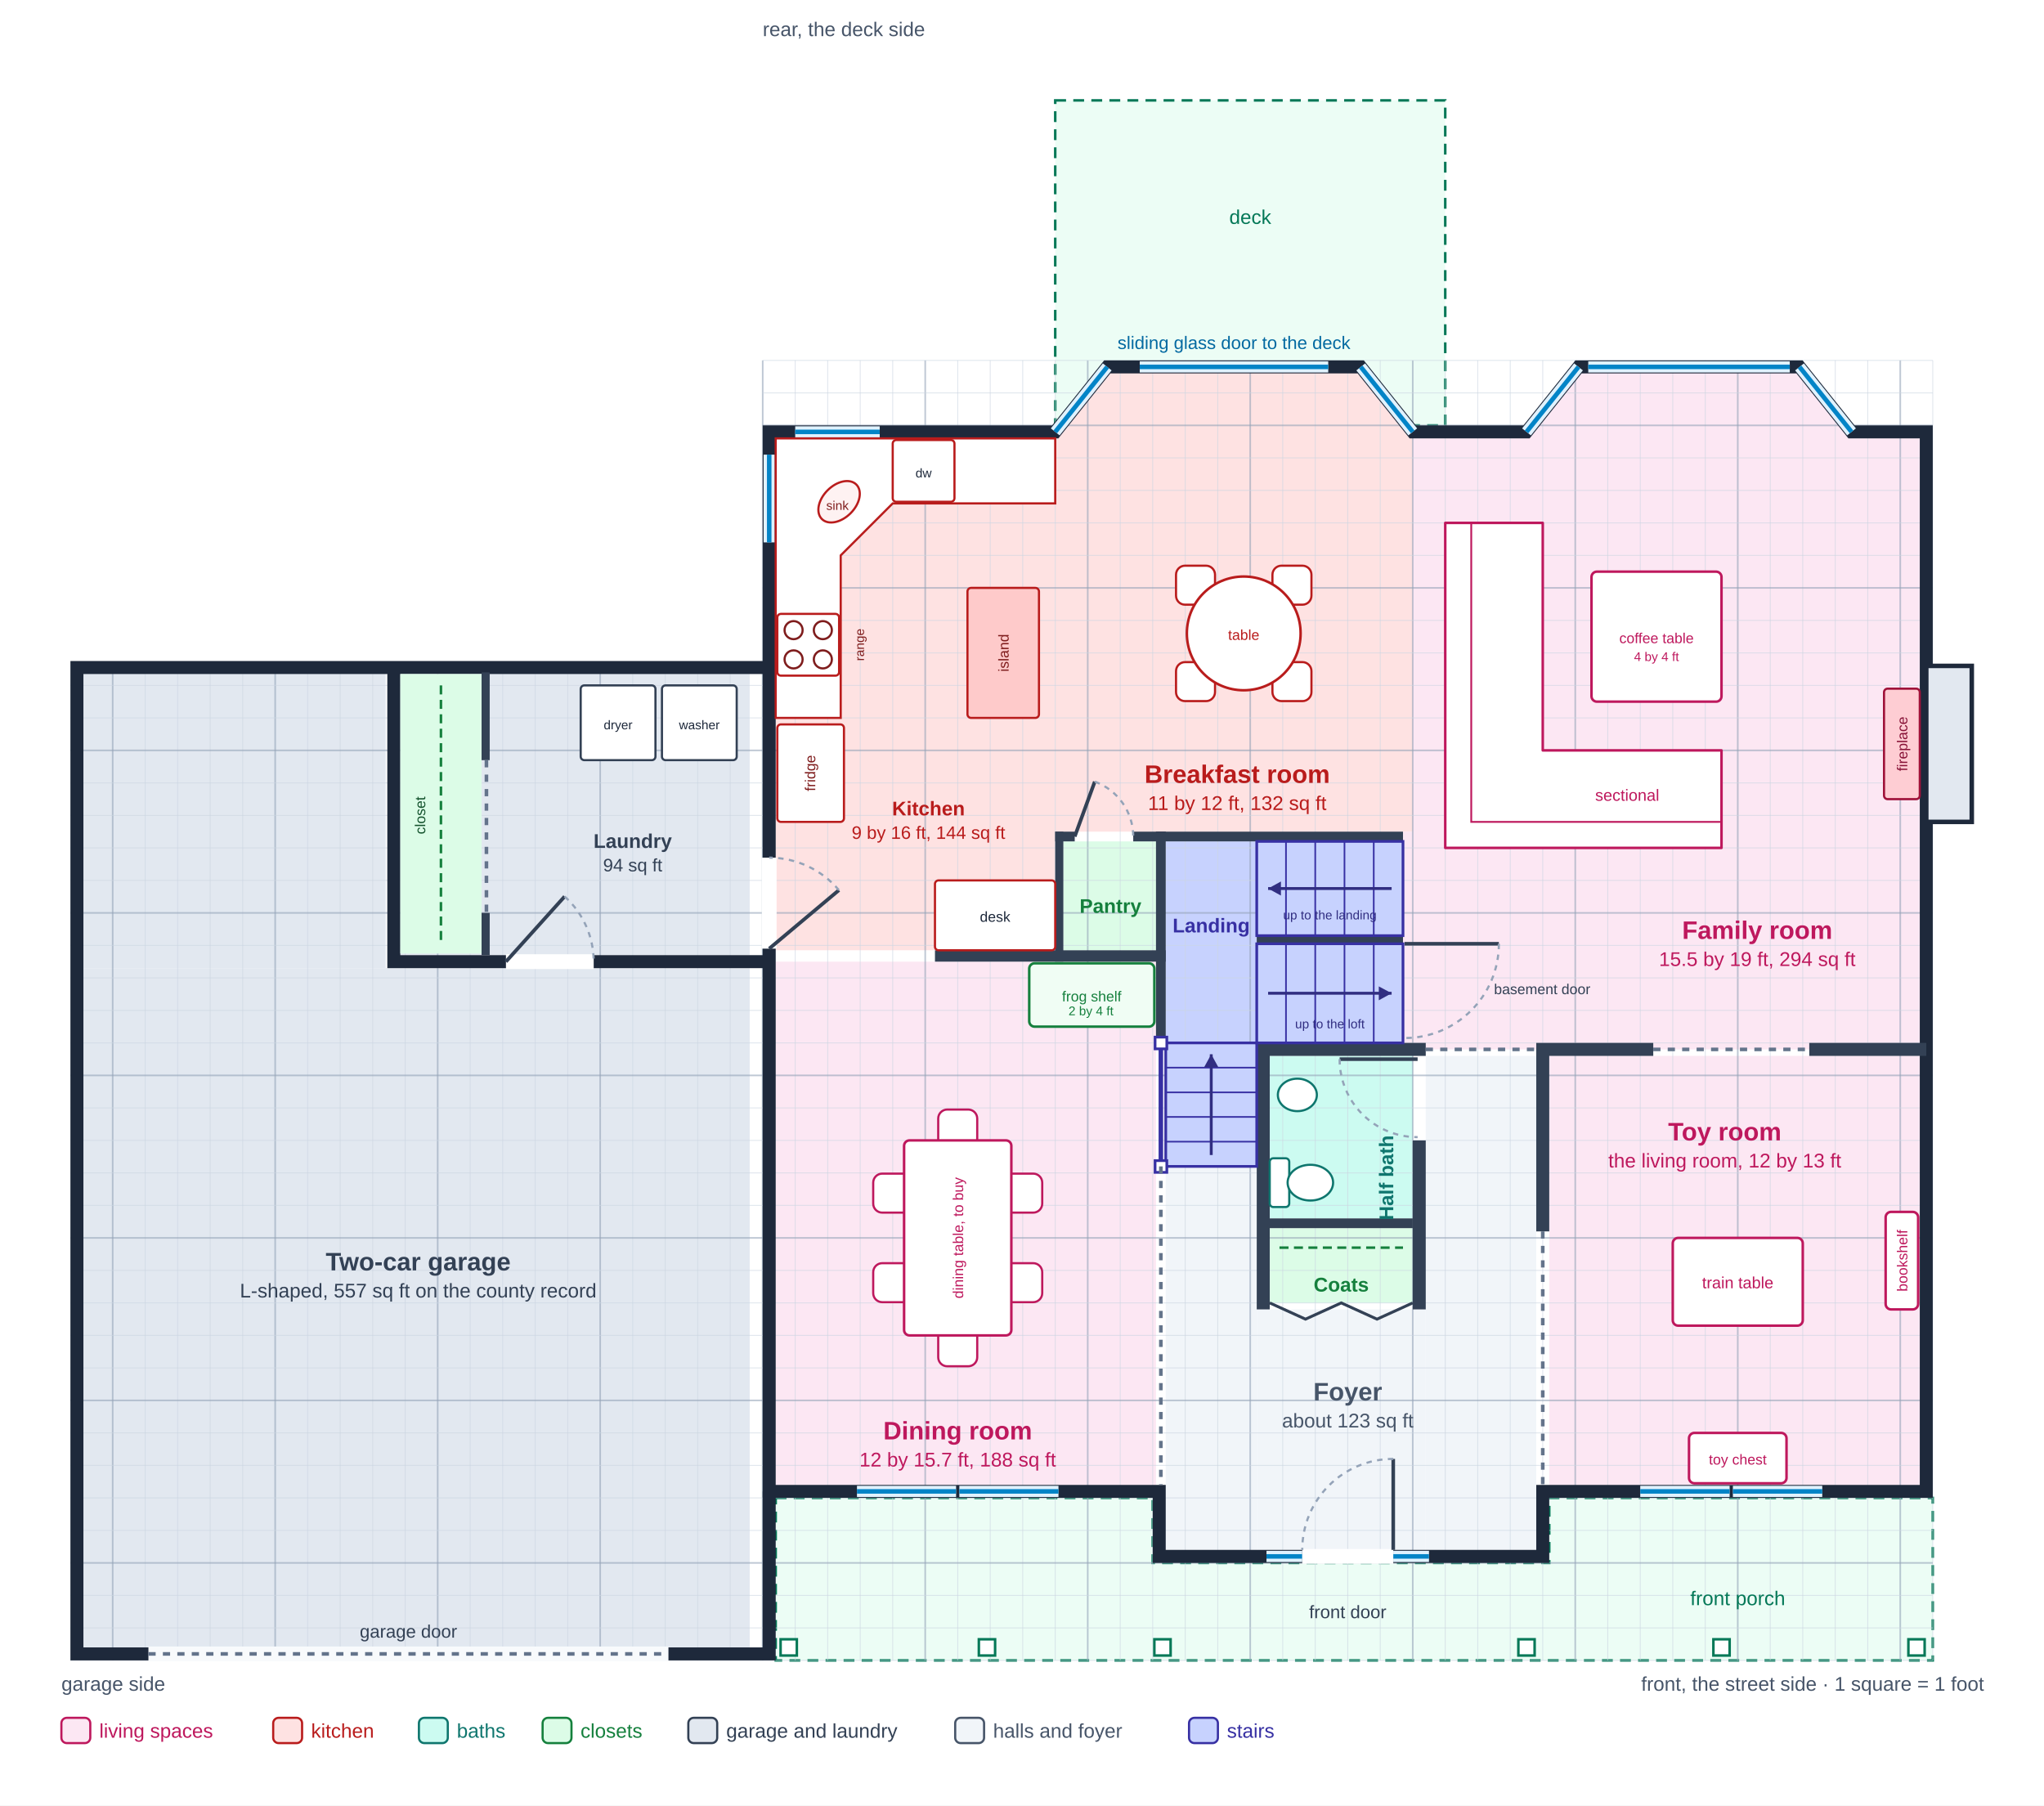
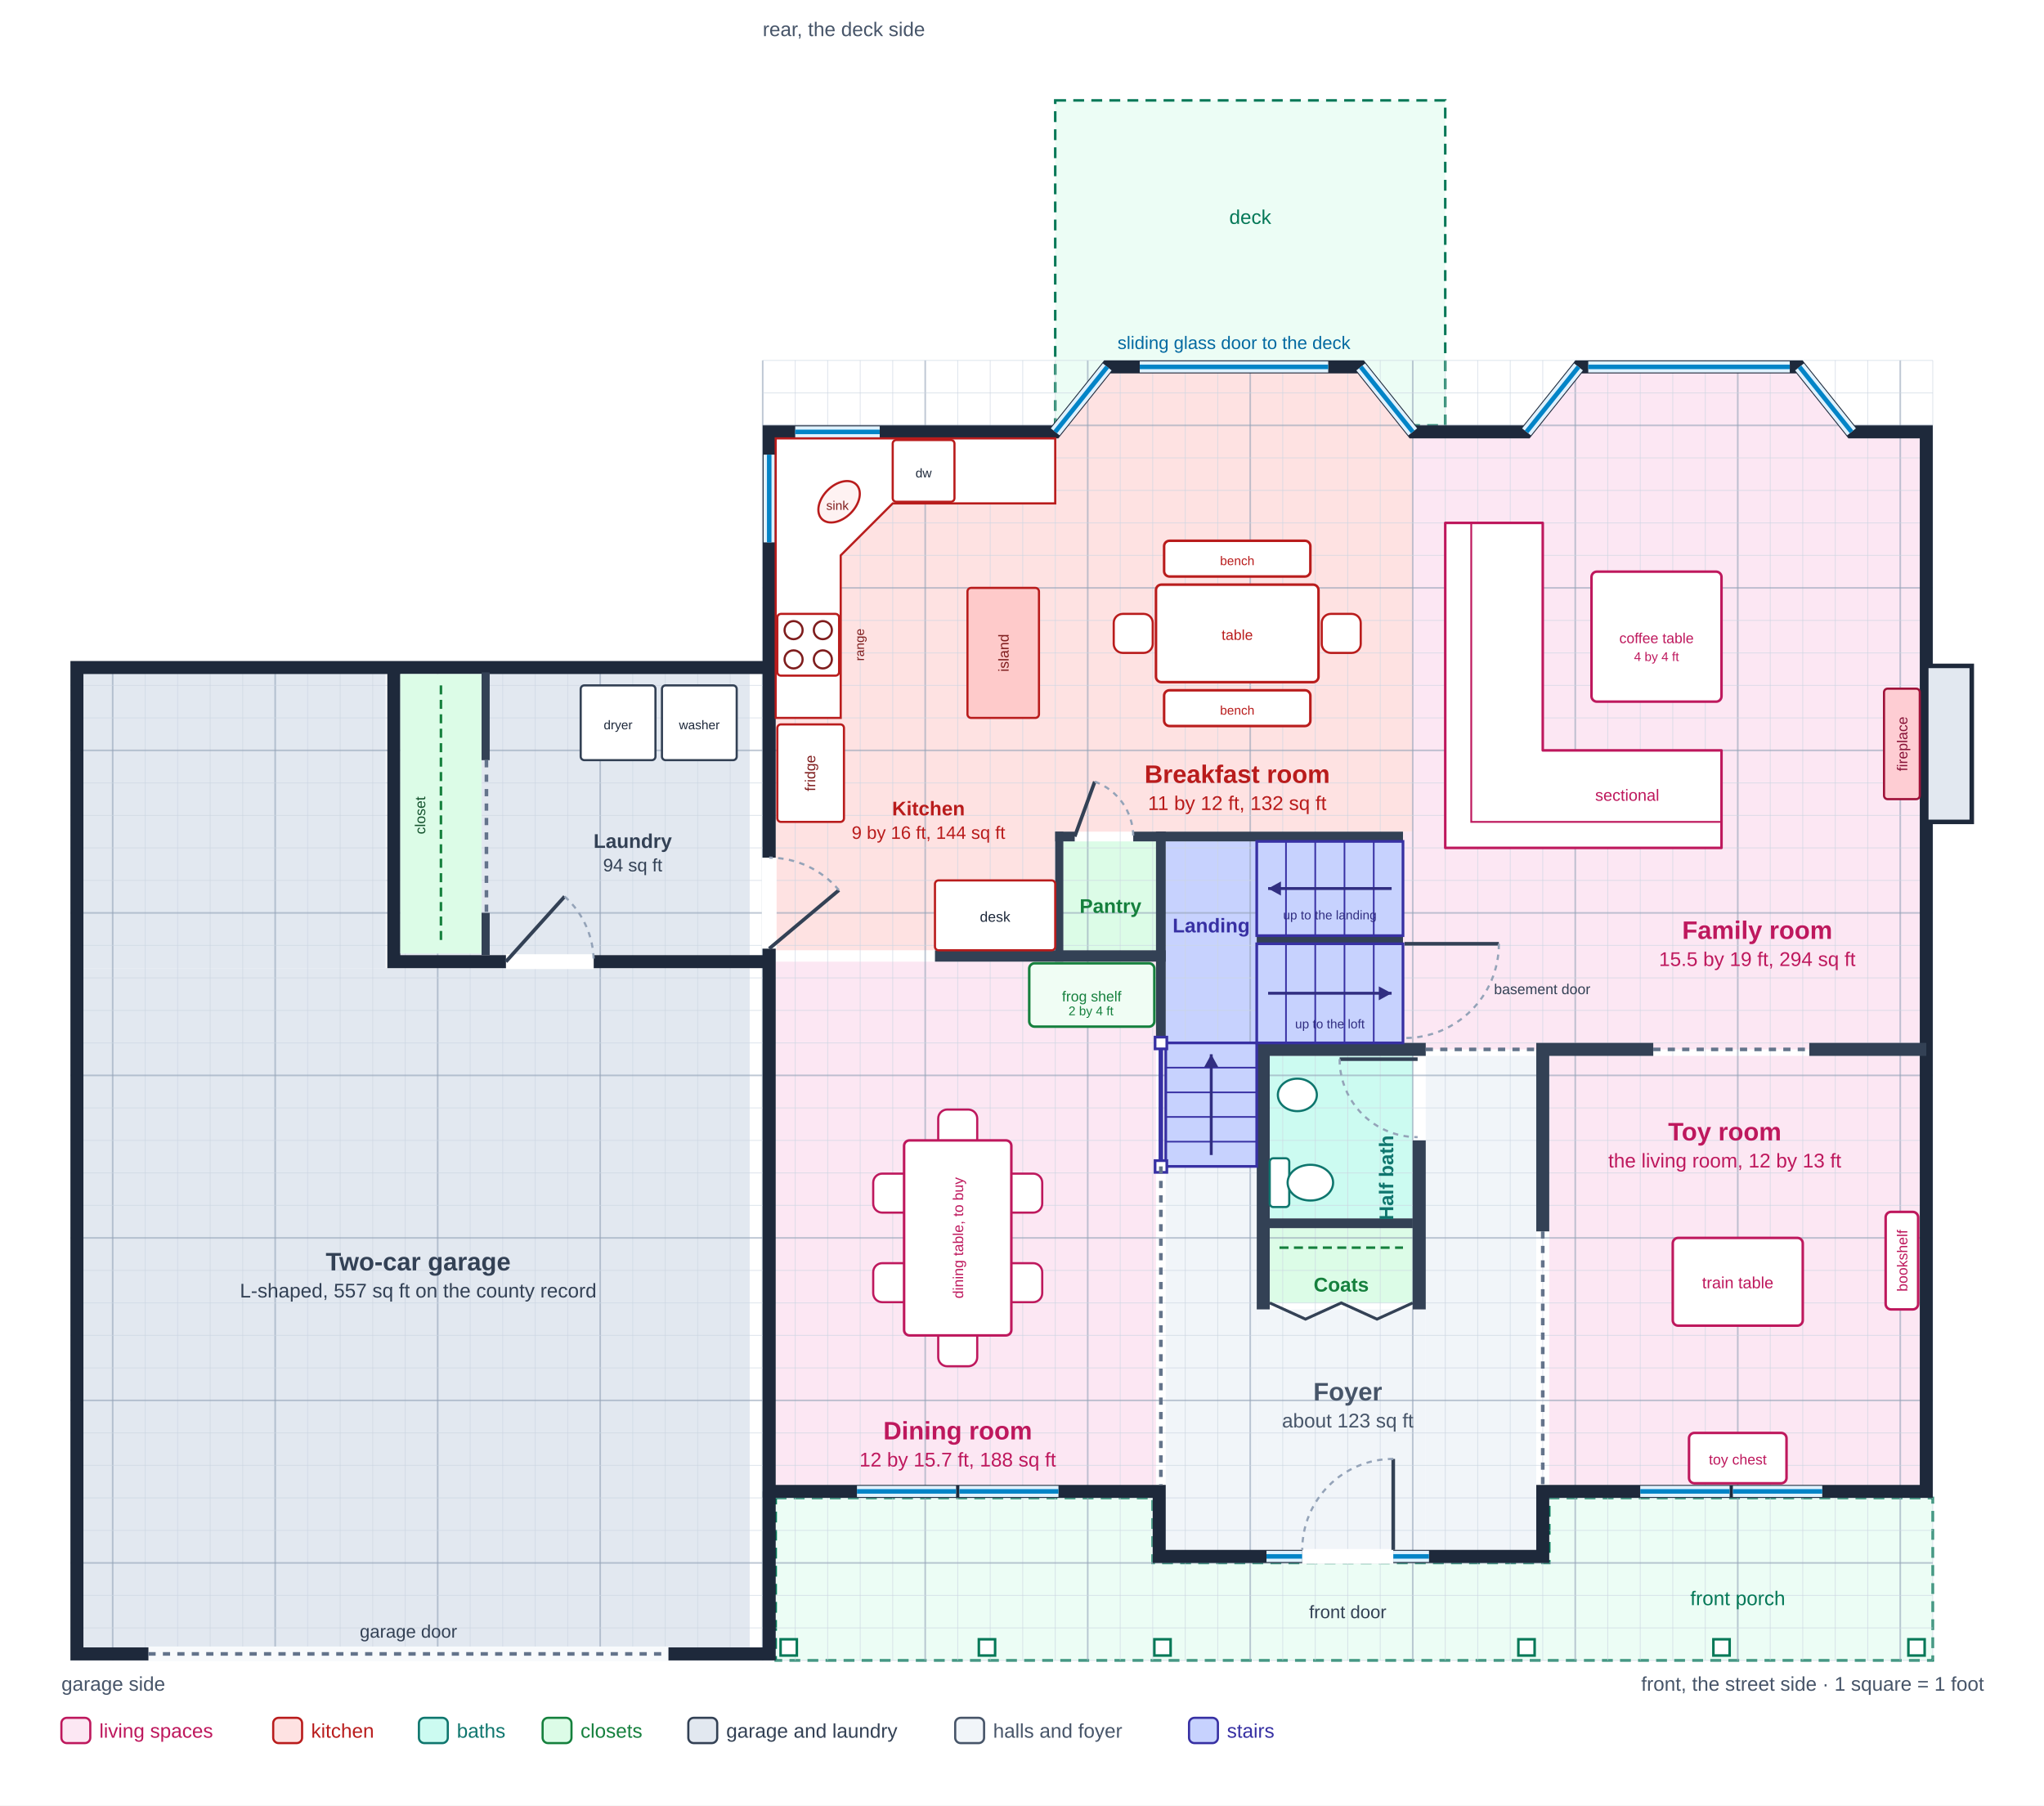
<svg xmlns="http://www.w3.org/2000/svg" viewBox="0 0 1132 1000" width="1132" height="1000" font-family="Segoe UI, Arial, sans-serif" role="img" aria-label="The main floor of 45 Autumn Crest Ct">
  <rect width="1132" height="1000" fill="#ffffff" />
  <polygon points="584.4,55.6 800.4,55.6 800.4,235.6 584.4,235.6" fill="#ecfdf5" stroke="#047857" stroke-width="1.4" stroke-dasharray="6,4" />
  <polygon points="429.6,829.6 638.4,829.6 638.4,865.6 858.0,865.6 858.0,829.6 1070.4,829.6 1070.4,919.6 429.6,919.6" fill="#ecfdf5" stroke="#047857" stroke-width="1.4" stroke-dasharray="6,4" />
  <rect x="429.6" y="242.8" width="154.8" height="283.5" rx="0" fill="#fee2e2" stroke="none" stroke-width="1.2" />
  <rect x="584.4" y="242.8" width="198.0" height="217.8" rx="0" fill="#fee2e2" stroke="none" stroke-width="1.2" />
  <polygon points="584.4,243.7 584.4,239.2 613.2,203.2 753.6,203.2 782.4,239.2 782.4,243.7" fill="#fee2e2" />
  <rect x="782.4" y="242.8" width="280.8" height="338.4" rx="0" fill="#fce7f3" stroke="none" stroke-width="1.2" />
  <rect x="777.0" y="460.6" width="5.4" height="120.6" rx="0" fill="#fce7f3" stroke="none" stroke-width="1.2" />
  <polygon points="845.4,243.7 845.4,239.2 874.2,203.2 996.6,203.2 1025.4,239.2 1025.4,243.7" fill="#fce7f3" />
  <rect x="429.6" y="532.6" width="210.6" height="289.8" rx="0" fill="#fce7f3" stroke="none" stroke-width="1.2" />
  <rect x="858.0" y="584.8" width="205.2" height="237.6" rx="0" fill="#fce7f3" stroke="none" stroke-width="1.2" />
  <rect x="645.6" y="646.0" width="50.4" height="212.4" rx="0" fill="#f1f5f9" stroke="none" stroke-width="1.2" />
  <rect x="696.0" y="725.2" width="93.6" height="133.2" rx="0" fill="#f1f5f9" stroke="none" stroke-width="1.2" />
  <rect x="789.6" y="584.8" width="61.2" height="273.6" rx="0" fill="#f1f5f9" stroke="none" stroke-width="1.2" />
  <rect x="703.2" y="584.8" width="79.2" height="90.0" rx="0" fill="#ccfbf1" stroke="none" stroke-width="1.2" />
  <rect x="703.2" y="680.2" width="79.2" height="41.4" rx="0" fill="#dcfce7" stroke="none" stroke-width="1.2" />
  <rect x="588.9" y="466.0" width="51.3" height="60.3" rx="0" fill="#dcfce7" stroke="none" stroke-width="1.2" />
  <rect x="220.8" y="372.4" width="194.4" height="156.6" rx="0" fill="#e2e8f0" stroke="none" stroke-width="1.2" />
  <rect x="46.2" y="536.2" width="369.0" height="376.2" rx="0" fill="#e2e8f0" stroke="none" stroke-width="1.2" />
  <rect x="46.2" y="372.4" width="167.4" height="163.8" rx="0" fill="#e2e8f0" stroke="none" stroke-width="1.2" />
  <rect x="645.6" y="466.0" width="50.4" height="111.6" rx="0" fill="#c7d2fe" stroke="none" stroke-width="1.2" />
  <line x1="422.4" y1="199.6" x2="422.4" y2="919.6" stroke="#94a3b8" stroke-width="0.9" opacity="0.6" />
  <line x1="440.4" y1="199.6" x2="440.4" y2="919.6" stroke="#cbd5e1" stroke-width="0.5" opacity="0.6" />
  <line x1="458.4" y1="199.6" x2="458.4" y2="919.6" stroke="#cbd5e1" stroke-width="0.5" opacity="0.6" />
  <line x1="476.4" y1="199.6" x2="476.4" y2="919.6" stroke="#cbd5e1" stroke-width="0.5" opacity="0.6" />
  <line x1="494.4" y1="199.6" x2="494.4" y2="919.6" stroke="#cbd5e1" stroke-width="0.5" opacity="0.6" />
  <line x1="512.4" y1="199.6" x2="512.4" y2="919.6" stroke="#94a3b8" stroke-width="0.9" opacity="0.6" />
  <line x1="530.4" y1="199.6" x2="530.4" y2="919.6" stroke="#cbd5e1" stroke-width="0.5" opacity="0.6" />
  <line x1="548.4" y1="199.6" x2="548.4" y2="919.6" stroke="#cbd5e1" stroke-width="0.5" opacity="0.6" />
  <line x1="566.4" y1="199.6" x2="566.4" y2="919.6" stroke="#cbd5e1" stroke-width="0.5" opacity="0.6" />
  <line x1="584.4" y1="199.6" x2="584.4" y2="919.6" stroke="#cbd5e1" stroke-width="0.5" opacity="0.6" />
  <line x1="602.4" y1="199.6" x2="602.4" y2="919.6" stroke="#94a3b8" stroke-width="0.9" opacity="0.6" />
  <line x1="620.4" y1="199.6" x2="620.4" y2="919.6" stroke="#cbd5e1" stroke-width="0.5" opacity="0.6" />
  <line x1="638.4" y1="199.6" x2="638.4" y2="919.6" stroke="#cbd5e1" stroke-width="0.5" opacity="0.6" />
  <line x1="656.4" y1="199.6" x2="656.4" y2="919.6" stroke="#cbd5e1" stroke-width="0.5" opacity="0.6" />
  <line x1="674.4" y1="199.6" x2="674.4" y2="919.6" stroke="#cbd5e1" stroke-width="0.5" opacity="0.6" />
  <line x1="692.4" y1="199.6" x2="692.4" y2="919.6" stroke="#94a3b8" stroke-width="0.9" opacity="0.6" />
  <line x1="710.4" y1="199.6" x2="710.4" y2="919.6" stroke="#cbd5e1" stroke-width="0.5" opacity="0.6" />
  <line x1="728.4" y1="199.6" x2="728.4" y2="919.6" stroke="#cbd5e1" stroke-width="0.5" opacity="0.6" />
  <line x1="746.4" y1="199.6" x2="746.4" y2="919.6" stroke="#cbd5e1" stroke-width="0.5" opacity="0.6" />
  <line x1="764.4" y1="199.6" x2="764.4" y2="919.6" stroke="#cbd5e1" stroke-width="0.5" opacity="0.6" />
  <line x1="782.4" y1="199.6" x2="782.4" y2="919.6" stroke="#94a3b8" stroke-width="0.9" opacity="0.6" />
  <line x1="800.4" y1="199.6" x2="800.4" y2="919.6" stroke="#cbd5e1" stroke-width="0.5" opacity="0.6" />
  <line x1="818.4" y1="199.6" x2="818.4" y2="919.6" stroke="#cbd5e1" stroke-width="0.5" opacity="0.6" />
  <line x1="836.4" y1="199.6" x2="836.4" y2="919.6" stroke="#cbd5e1" stroke-width="0.5" opacity="0.6" />
  <line x1="854.4" y1="199.6" x2="854.4" y2="919.6" stroke="#cbd5e1" stroke-width="0.5" opacity="0.6" />
  <line x1="872.4" y1="199.6" x2="872.4" y2="919.6" stroke="#94a3b8" stroke-width="0.9" opacity="0.6" />
  <line x1="890.4" y1="199.6" x2="890.4" y2="919.6" stroke="#cbd5e1" stroke-width="0.5" opacity="0.6" />
  <line x1="908.4" y1="199.6" x2="908.4" y2="919.6" stroke="#cbd5e1" stroke-width="0.5" opacity="0.6" />
  <line x1="926.4" y1="199.6" x2="926.4" y2="919.6" stroke="#cbd5e1" stroke-width="0.5" opacity="0.6" />
  <line x1="944.4" y1="199.6" x2="944.4" y2="919.6" stroke="#cbd5e1" stroke-width="0.5" opacity="0.6" />
  <line x1="962.4" y1="199.6" x2="962.4" y2="919.6" stroke="#94a3b8" stroke-width="0.9" opacity="0.6" />
  <line x1="980.4" y1="199.6" x2="980.4" y2="919.6" stroke="#cbd5e1" stroke-width="0.5" opacity="0.6" />
  <line x1="998.4" y1="199.6" x2="998.4" y2="919.6" stroke="#cbd5e1" stroke-width="0.5" opacity="0.6" />
  <line x1="1016.4" y1="199.6" x2="1016.4" y2="919.6" stroke="#cbd5e1" stroke-width="0.5" opacity="0.6" />
  <line x1="1034.4" y1="199.6" x2="1034.4" y2="919.6" stroke="#cbd5e1" stroke-width="0.5" opacity="0.6" />
  <line x1="1052.4" y1="199.6" x2="1052.4" y2="919.6" stroke="#94a3b8" stroke-width="0.9" opacity="0.6" />
  <line x1="1070.4" y1="199.6" x2="1070.4" y2="919.6" stroke="#cbd5e1" stroke-width="0.5" opacity="0.6" />
  <line x1="422.4" y1="199.6" x2="1070.4" y2="199.6" stroke="#cbd5e1" stroke-width="0.5" opacity="0.6" />
  <line x1="422.4" y1="217.6" x2="1070.4" y2="217.6" stroke="#cbd5e1" stroke-width="0.5" opacity="0.6" />
  <line x1="422.4" y1="235.6" x2="1070.4" y2="235.6" stroke="#94a3b8" stroke-width="0.9" opacity="0.6" />
  <line x1="422.4" y1="253.6" x2="1070.4" y2="253.6" stroke="#cbd5e1" stroke-width="0.5" opacity="0.6" />
  <line x1="422.4" y1="271.6" x2="1070.4" y2="271.6" stroke="#cbd5e1" stroke-width="0.5" opacity="0.6" />
  <line x1="422.4" y1="289.6" x2="1070.4" y2="289.6" stroke="#cbd5e1" stroke-width="0.5" opacity="0.6" />
  <line x1="422.4" y1="307.6" x2="1070.4" y2="307.6" stroke="#cbd5e1" stroke-width="0.5" opacity="0.6" />
  <line x1="422.4" y1="325.6" x2="1070.4" y2="325.6" stroke="#94a3b8" stroke-width="0.9" opacity="0.6" />
  <line x1="422.4" y1="343.6" x2="1070.4" y2="343.6" stroke="#cbd5e1" stroke-width="0.5" opacity="0.6" />
  <line x1="422.4" y1="361.6" x2="1070.4" y2="361.6" stroke="#cbd5e1" stroke-width="0.5" opacity="0.6" />
  <line x1="422.4" y1="379.6" x2="1070.4" y2="379.6" stroke="#cbd5e1" stroke-width="0.5" opacity="0.6" />
  <line x1="422.4" y1="397.6" x2="1070.4" y2="397.6" stroke="#cbd5e1" stroke-width="0.5" opacity="0.6" />
  <line x1="422.4" y1="415.6" x2="1070.4" y2="415.6" stroke="#94a3b8" stroke-width="0.9" opacity="0.6" />
  <line x1="422.4" y1="433.6" x2="1070.4" y2="433.6" stroke="#cbd5e1" stroke-width="0.5" opacity="0.6" />
  <line x1="422.4" y1="451.6" x2="1070.4" y2="451.6" stroke="#cbd5e1" stroke-width="0.5" opacity="0.6" />
  <line x1="422.4" y1="469.6" x2="1070.4" y2="469.6" stroke="#cbd5e1" stroke-width="0.5" opacity="0.6" />
  <line x1="422.4" y1="487.6" x2="1070.4" y2="487.6" stroke="#cbd5e1" stroke-width="0.5" opacity="0.6" />
  <line x1="422.4" y1="505.6" x2="1070.4" y2="505.6" stroke="#94a3b8" stroke-width="0.9" opacity="0.6" />
  <line x1="422.4" y1="523.6" x2="1070.4" y2="523.6" stroke="#cbd5e1" stroke-width="0.5" opacity="0.6" />
  <line x1="422.4" y1="541.6" x2="1070.4" y2="541.6" stroke="#cbd5e1" stroke-width="0.5" opacity="0.6" />
  <line x1="422.4" y1="559.6" x2="1070.4" y2="559.6" stroke="#cbd5e1" stroke-width="0.5" opacity="0.6" />
  <line x1="422.4" y1="577.6" x2="1070.4" y2="577.6" stroke="#cbd5e1" stroke-width="0.5" opacity="0.6" />
  <line x1="422.4" y1="595.6" x2="1070.4" y2="595.6" stroke="#94a3b8" stroke-width="0.9" opacity="0.6" />
  <line x1="422.4" y1="613.6" x2="1070.4" y2="613.6" stroke="#cbd5e1" stroke-width="0.5" opacity="0.6" />
  <line x1="422.4" y1="631.6" x2="1070.4" y2="631.6" stroke="#cbd5e1" stroke-width="0.5" opacity="0.6" />
  <line x1="422.4" y1="649.6" x2="1070.4" y2="649.6" stroke="#cbd5e1" stroke-width="0.5" opacity="0.6" />
  <line x1="422.4" y1="667.6" x2="1070.4" y2="667.6" stroke="#cbd5e1" stroke-width="0.5" opacity="0.6" />
  <line x1="422.4" y1="685.6" x2="1070.4" y2="685.6" stroke="#94a3b8" stroke-width="0.9" opacity="0.6" />
  <line x1="422.4" y1="703.6" x2="1070.4" y2="703.6" stroke="#cbd5e1" stroke-width="0.5" opacity="0.6" />
  <line x1="422.4" y1="721.6" x2="1070.4" y2="721.6" stroke="#cbd5e1" stroke-width="0.5" opacity="0.6" />
  <line x1="422.4" y1="739.6" x2="1070.4" y2="739.6" stroke="#cbd5e1" stroke-width="0.5" opacity="0.6" />
  <line x1="422.4" y1="757.6" x2="1070.4" y2="757.6" stroke="#cbd5e1" stroke-width="0.5" opacity="0.6" />
  <line x1="422.4" y1="775.6" x2="1070.4" y2="775.6" stroke="#94a3b8" stroke-width="0.9" opacity="0.6" />
  <line x1="422.4" y1="793.6" x2="1070.4" y2="793.6" stroke="#cbd5e1" stroke-width="0.5" opacity="0.6" />
  <line x1="422.4" y1="811.6" x2="1070.4" y2="811.6" stroke="#cbd5e1" stroke-width="0.5" opacity="0.6" />
  <line x1="422.4" y1="829.6" x2="1070.4" y2="829.6" stroke="#cbd5e1" stroke-width="0.5" opacity="0.6" />
  <line x1="422.4" y1="847.6" x2="1070.4" y2="847.6" stroke="#cbd5e1" stroke-width="0.5" opacity="0.6" />
  <line x1="422.4" y1="865.6" x2="1070.4" y2="865.6" stroke="#94a3b8" stroke-width="0.9" opacity="0.6" />
  <line x1="422.4" y1="883.6" x2="1070.4" y2="883.6" stroke="#cbd5e1" stroke-width="0.5" opacity="0.6" />
  <line x1="422.4" y1="901.6" x2="1070.4" y2="901.6" stroke="#cbd5e1" stroke-width="0.5" opacity="0.6" />
  <line x1="422.4" y1="919.6" x2="1070.4" y2="919.6" stroke="#cbd5e1" stroke-width="0.5" opacity="0.6" />
  <line x1="44.4" y1="369.7" x2="44.4" y2="919.6" stroke="#cbd5e1" stroke-width="0.5" opacity="0.6" />
  <line x1="62.4" y1="369.7" x2="62.4" y2="919.6" stroke="#94a3b8" stroke-width="0.9" opacity="0.6" />
  <line x1="80.4" y1="369.7" x2="80.4" y2="919.6" stroke="#cbd5e1" stroke-width="0.5" opacity="0.6" />
  <line x1="98.4" y1="369.7" x2="98.4" y2="919.6" stroke="#cbd5e1" stroke-width="0.5" opacity="0.6" />
  <line x1="116.4" y1="369.7" x2="116.4" y2="919.6" stroke="#cbd5e1" stroke-width="0.5" opacity="0.6" />
  <line x1="134.4" y1="369.7" x2="134.4" y2="919.6" stroke="#cbd5e1" stroke-width="0.5" opacity="0.6" />
  <line x1="152.4" y1="369.7" x2="152.4" y2="919.6" stroke="#94a3b8" stroke-width="0.9" opacity="0.6" />
  <line x1="170.4" y1="369.7" x2="170.4" y2="919.6" stroke="#cbd5e1" stroke-width="0.5" opacity="0.6" />
  <line x1="188.4" y1="369.7" x2="188.4" y2="919.6" stroke="#cbd5e1" stroke-width="0.5" opacity="0.6" />
  <line x1="206.4" y1="369.7" x2="206.4" y2="919.6" stroke="#cbd5e1" stroke-width="0.5" opacity="0.6" />
  <line x1="224.4" y1="369.7" x2="224.4" y2="919.6" stroke="#cbd5e1" stroke-width="0.5" opacity="0.6" />
  <line x1="242.4" y1="369.7" x2="242.4" y2="919.6" stroke="#94a3b8" stroke-width="0.9" opacity="0.6" />
  <line x1="260.4" y1="369.7" x2="260.4" y2="919.6" stroke="#cbd5e1" stroke-width="0.5" opacity="0.6" />
  <line x1="278.4" y1="369.7" x2="278.4" y2="919.6" stroke="#cbd5e1" stroke-width="0.5" opacity="0.6" />
  <line x1="296.4" y1="369.7" x2="296.4" y2="919.6" stroke="#cbd5e1" stroke-width="0.5" opacity="0.6" />
  <line x1="314.4" y1="369.7" x2="314.4" y2="919.6" stroke="#cbd5e1" stroke-width="0.5" opacity="0.6" />
  <line x1="332.4" y1="369.7" x2="332.4" y2="919.6" stroke="#94a3b8" stroke-width="0.9" opacity="0.6" />
  <line x1="350.4" y1="369.7" x2="350.4" y2="919.6" stroke="#cbd5e1" stroke-width="0.5" opacity="0.6" />
  <line x1="368.4" y1="369.7" x2="368.4" y2="919.6" stroke="#cbd5e1" stroke-width="0.5" opacity="0.6" />
  <line x1="386.4" y1="369.7" x2="386.4" y2="919.6" stroke="#cbd5e1" stroke-width="0.5" opacity="0.6" />
  <line x1="404.4" y1="369.7" x2="404.4" y2="919.6" stroke="#cbd5e1" stroke-width="0.5" opacity="0.6" />
  <line x1="422.4" y1="369.7" x2="422.4" y2="919.6" stroke="#94a3b8" stroke-width="0.9" opacity="0.6" />
  <line x1="39.0" y1="379.6" x2="422.4" y2="379.6" stroke="#cbd5e1" stroke-width="0.5" opacity="0.6" />
  <line x1="39.0" y1="397.6" x2="422.4" y2="397.6" stroke="#cbd5e1" stroke-width="0.5" opacity="0.6" />
  <line x1="39.0" y1="415.6" x2="422.4" y2="415.6" stroke="#94a3b8" stroke-width="0.9" opacity="0.6" />
  <line x1="39.0" y1="433.6" x2="422.4" y2="433.6" stroke="#cbd5e1" stroke-width="0.5" opacity="0.6" />
  <line x1="39.0" y1="451.6" x2="422.4" y2="451.6" stroke="#cbd5e1" stroke-width="0.5" opacity="0.6" />
  <line x1="39.0" y1="469.6" x2="422.4" y2="469.6" stroke="#cbd5e1" stroke-width="0.5" opacity="0.6" />
  <line x1="39.0" y1="487.6" x2="422.4" y2="487.6" stroke="#cbd5e1" stroke-width="0.5" opacity="0.6" />
  <line x1="39.0" y1="505.6" x2="422.4" y2="505.6" stroke="#94a3b8" stroke-width="0.9" opacity="0.6" />
  <line x1="39.0" y1="523.6" x2="422.4" y2="523.6" stroke="#cbd5e1" stroke-width="0.5" opacity="0.6" />
  <line x1="39.0" y1="541.6" x2="422.4" y2="541.6" stroke="#cbd5e1" stroke-width="0.5" opacity="0.6" />
  <line x1="39.0" y1="559.6" x2="422.4" y2="559.6" stroke="#cbd5e1" stroke-width="0.5" opacity="0.6" />
  <line x1="39.0" y1="577.6" x2="422.4" y2="577.6" stroke="#cbd5e1" stroke-width="0.5" opacity="0.6" />
  <line x1="39.0" y1="595.6" x2="422.4" y2="595.6" stroke="#94a3b8" stroke-width="0.9" opacity="0.6" />
  <line x1="39.0" y1="613.6" x2="422.4" y2="613.6" stroke="#cbd5e1" stroke-width="0.5" opacity="0.6" />
  <line x1="39.0" y1="631.6" x2="422.4" y2="631.6" stroke="#cbd5e1" stroke-width="0.5" opacity="0.6" />
  <line x1="39.0" y1="649.6" x2="422.4" y2="649.6" stroke="#cbd5e1" stroke-width="0.5" opacity="0.6" />
  <line x1="39.0" y1="667.6" x2="422.4" y2="667.6" stroke="#cbd5e1" stroke-width="0.5" opacity="0.6" />
  <line x1="39.0" y1="685.6" x2="422.4" y2="685.6" stroke="#94a3b8" stroke-width="0.9" opacity="0.6" />
  <line x1="39.0" y1="703.6" x2="422.4" y2="703.6" stroke="#cbd5e1" stroke-width="0.5" opacity="0.6" />
  <line x1="39.0" y1="721.6" x2="422.4" y2="721.6" stroke="#cbd5e1" stroke-width="0.5" opacity="0.6" />
  <line x1="39.0" y1="739.6" x2="422.4" y2="739.6" stroke="#cbd5e1" stroke-width="0.5" opacity="0.6" />
  <line x1="39.0" y1="757.6" x2="422.4" y2="757.6" stroke="#cbd5e1" stroke-width="0.5" opacity="0.6" />
  <line x1="39.0" y1="775.6" x2="422.4" y2="775.6" stroke="#94a3b8" stroke-width="0.9" opacity="0.6" />
  <line x1="39.0" y1="793.6" x2="422.4" y2="793.6" stroke="#cbd5e1" stroke-width="0.5" opacity="0.6" />
  <line x1="39.0" y1="811.6" x2="422.4" y2="811.6" stroke="#cbd5e1" stroke-width="0.5" opacity="0.6" />
  <line x1="39.0" y1="829.6" x2="422.4" y2="829.6" stroke="#cbd5e1" stroke-width="0.5" opacity="0.6" />
  <line x1="39.0" y1="847.6" x2="422.4" y2="847.6" stroke="#cbd5e1" stroke-width="0.5" opacity="0.6" />
  <line x1="39.0" y1="865.6" x2="422.4" y2="865.6" stroke="#94a3b8" stroke-width="0.9" opacity="0.6" />
  <line x1="39.0" y1="883.6" x2="422.4" y2="883.6" stroke="#cbd5e1" stroke-width="0.5" opacity="0.6" />
  <line x1="39.0" y1="901.6" x2="422.4" y2="901.6" stroke="#cbd5e1" stroke-width="0.5" opacity="0.6" />
  <line x1="39.0" y1="919.6" x2="422.4" y2="919.6" stroke="#cbd5e1" stroke-width="0.5" opacity="0.6" />
  <polygon points="426.0,239.2 584.4,239.2 613.2,203.2 753.6,203.2 782.4,239.2 845.4,239.2 874.2,203.2 996.6,203.2 1025.4,239.2 1066.8,239.2 1066.8,826.0 854.4,826.0 854.4,862.0 642.0,862.0 642.0,826.0 426.0,826.0" fill="none" stroke="#1e293b" stroke-width="7.2" stroke-linejoin="miter" />
  <polyline points="426.0,369.7 42.6,369.7 42.6,916.0 426.0,916.0 426.0,826.0" fill="none" stroke="#1e293b" stroke-width="7.2" stroke-linejoin="miter" />
  <polyline points="218.1,369.7 218.1,532.6 426.0,532.6" fill="none" stroke="#1e293b" stroke-width="7.2" stroke-linejoin="miter" />
  <rect x="1066.8" y="368.8" width="25.2" height="86.4" rx="0" fill="#e2e8f0" stroke="#1e293b" stroke-width="2.5" />
  <rect x="517.8" y="526.3" width="127.8" height="6.3" rx="0" fill="#334155" stroke="none" stroke-width="1.2" />
  <rect x="584.4" y="460.6" width="4.5" height="72.0" rx="0" fill="#334155" stroke="none" stroke-width="1.2" />
  <rect x="584.4" y="460.6" width="10.8" height="5.4" rx="0" fill="#334155" stroke="none" stroke-width="1.2" />
  <rect x="627.6" y="460.6" width="18.0" height="5.4" rx="0" fill="#334155" stroke="none" stroke-width="1.2" />
  <rect x="266.7" y="372.4" width="4.5" height="48.6" rx="0" fill="#334155" stroke="none" stroke-width="1.2" />
  <rect x="266.7" y="505.6" width="4.5" height="23.4" rx="0" fill="#334155" stroke="none" stroke-width="1.2" />
  <rect x="640.2" y="460.6" width="5.4" height="117.0" rx="0" fill="#334155" stroke="none" stroke-width="1.2" />
  <rect x="640.2" y="460.6" width="136.8" height="5.4" rx="0" fill="#334155" stroke="none" stroke-width="1.2" />
  <rect x="696.0" y="518.2" width="81.0" height="4.5" rx="0" fill="#334155" stroke="none" stroke-width="1.2" />
  <rect x="696.0" y="577.6" width="93.6" height="7.2" rx="0" fill="#334155" stroke="none" stroke-width="1.2" />
  <rect x="696.0" y="577.6" width="7.2" height="147.6" rx="0" fill="#334155" stroke="none" stroke-width="1.2" />
  <rect x="782.4" y="631.6" width="7.2" height="93.6" rx="0" fill="#334155" stroke="none" stroke-width="1.2" />
  <rect x="703.2" y="674.8" width="79.2" height="5.4" rx="0" fill="#334155" stroke="none" stroke-width="1.2" />
  <rect x="850.8" y="581.2" width="7.2" height="100.8" rx="0" fill="#334155" stroke="none" stroke-width="1.2" />
  <rect x="850.8" y="577.6" width="64.8" height="7.2" rx="0" fill="#334155" stroke="none" stroke-width="1.2" />
  <rect x="1002.0" y="577.6" width="64.8" height="7.2" rx="0" fill="#334155" stroke="none" stroke-width="1.2" />
  <rect x="432.3" y="907.9" width="9.0" height="9.0" rx="0" fill="#ffffff" stroke="#047857" stroke-width="1.4" />
  <rect x="542.1" y="907.9" width="9.0" height="9.0" rx="0" fill="#ffffff" stroke="#047857" stroke-width="1.4" />
  <rect x="639.3" y="907.9" width="9.0" height="9.0" rx="0" fill="#ffffff" stroke="#047857" stroke-width="1.4" />
  <rect x="840.9" y="907.9" width="9.0" height="9.0" rx="0" fill="#ffffff" stroke="#047857" stroke-width="1.4" />
  <rect x="948.9" y="907.9" width="9.0" height="9.0" rx="0" fill="#ffffff" stroke="#047857" stroke-width="1.4" />
  <rect x="1056.9" y="907.9" width="9.0" height="9.0" rx="0" fill="#ffffff" stroke="#047857" stroke-width="1.4" />
  <rect x="1043.4" y="381.4" width="19.8" height="61.2" rx="2" fill="#fecdd3" stroke="#9f1239" stroke-width="1.2" />
  <line x1="613.2" y1="203.2" x2="584.4" y2="239.2" stroke="#e0f2fe" stroke-width="6.2" />
  <line x1="613.2" y1="203.2" x2="584.4" y2="239.2" stroke="#0284c7" stroke-width="2.5" />
  <line x1="631.2" y1="203.2" x2="735.6" y2="203.2" stroke="#e0f2fe" stroke-width="6.2" />
  <line x1="631.2" y1="203.2" x2="735.6" y2="203.2" stroke="#0284c7" stroke-width="2.5" />
  <line x1="753.6" y1="203.2" x2="782.4" y2="239.2" stroke="#e0f2fe" stroke-width="6.2" />
  <line x1="753.6" y1="203.2" x2="782.4" y2="239.2" stroke="#0284c7" stroke-width="2.5" />
  <line x1="845.4" y1="239.2" x2="874.2" y2="203.2" stroke="#e0f2fe" stroke-width="6.2" />
  <line x1="845.4" y1="239.2" x2="874.2" y2="203.2" stroke="#0284c7" stroke-width="2.5" />
  <line x1="879.6" y1="203.2" x2="991.2" y2="203.2" stroke="#e0f2fe" stroke-width="6.2" />
  <line x1="879.6" y1="203.2" x2="991.2" y2="203.2" stroke="#0284c7" stroke-width="2.5" />
  <line x1="996.6" y1="203.2" x2="1025.4" y2="239.2" stroke="#e0f2fe" stroke-width="6.2" />
  <line x1="996.6" y1="203.2" x2="1025.4" y2="239.2" stroke="#0284c7" stroke-width="2.5" />
  <line x1="440.4" y1="239.2" x2="487.2" y2="239.2" stroke="#e0f2fe" stroke-width="6.2" />
  <line x1="440.4" y1="239.2" x2="487.2" y2="239.2" stroke="#0284c7" stroke-width="2.5" />
  <line x1="426.0" y1="251.8" x2="426.0" y2="300.4" stroke="#e0f2fe" stroke-width="6.2" />
  <line x1="426.0" y1="251.8" x2="426.0" y2="300.4" stroke="#0284c7" stroke-width="2.5" />
  <line x1="474.6" y1="826.0" x2="529.5" y2="826.0" stroke="#e0f2fe" stroke-width="6.2" />
  <line x1="474.6" y1="826.0" x2="529.5" y2="826.0" stroke="#0284c7" stroke-width="2.5" />
  <line x1="531.3" y1="826.0" x2="586.2" y2="826.0" stroke="#e0f2fe" stroke-width="6.2" />
  <line x1="531.3" y1="826.0" x2="586.2" y2="826.0" stroke="#0284c7" stroke-width="2.5" />
  <line x1="908.4" y1="826.0" x2="957.9" y2="826.0" stroke="#e0f2fe" stroke-width="6.2" />
  <line x1="908.4" y1="826.0" x2="957.9" y2="826.0" stroke="#0284c7" stroke-width="2.5" />
  <line x1="959.7" y1="826.0" x2="1009.2" y2="826.0" stroke="#e0f2fe" stroke-width="6.2" />
  <line x1="959.7" y1="826.0" x2="1009.2" y2="826.0" stroke="#0284c7" stroke-width="2.5" />
  <line x1="701.4" y1="862.0" x2="721.2" y2="862.0" stroke="#e0f2fe" stroke-width="6.2" />
  <line x1="701.4" y1="862.0" x2="721.2" y2="862.0" stroke="#0284c7" stroke-width="2.5" />
  <line x1="771.6" y1="862.0" x2="791.4" y2="862.0" stroke="#e0f2fe" stroke-width="6.2" />
  <line x1="771.6" y1="862.0" x2="791.4" y2="862.0" stroke="#0284c7" stroke-width="2.5" />
  <line x1="721.2" y1="862.0" x2="771.6" y2="862.0" stroke="#ffffff" stroke-width="8.2" />
  <line x1="771.6" y1="858.4" x2="771.6" y2="808.0" stroke="#334155" stroke-width="2" />
  <path d="M 771.6 808.0 A 50.4 50.4 0 0 0 721.2 858.4" fill="none" stroke="#94a3b8" stroke-width="1.2" stroke-dasharray="3,3" />
  <line x1="426.0" y1="475.0" x2="426.0" y2="525.4" stroke="#ffffff" stroke-width="8.2" />
  <line x1="426.0" y1="525.4" x2="464.6" y2="493.0" stroke="#334155" stroke-width="2" />
  <path d="M 464.6 493.0 A 50.4 50.4 0 0 0 426.0 475.0" fill="none" stroke="#94a3b8" stroke-width="1.2" stroke-dasharray="3,3" />
  <line x1="280.2" y1="532.6" x2="328.8" y2="532.6" stroke="#ffffff" stroke-width="8.2" />
  <line x1="280.2" y1="532.6" x2="312.7" y2="496.5" stroke="#334155" stroke-width="2" />
  <path d="M 312.7 496.5 A 48.6 48.6 0 0 1 328.8 532.6" fill="none" stroke="#94a3b8" stroke-width="1.2" stroke-dasharray="3,3" />
  <line x1="82.2" y1="916.0" x2="370.2" y2="916.0" stroke="#f8fafc" stroke-width="8.2" />
  <line x1="82.2" y1="916.0" x2="370.2" y2="916.0" stroke="#64748b" stroke-width="2" stroke-dasharray="4,4" />
  <polygon points="429.6,242.8 584.4,242.8 584.4,278.8 494.4,278.8 465.6,307.6 465.6,397.6 429.6,397.6" fill="#ffffff" stroke="#b91c1c" stroke-width="1.2" />
  <ellipse cx="464.7" cy="277.9" rx="13.5" ry="9.0" fill="#fef2f2" stroke="#b91c1c" stroke-width="1.2" transform="rotate(-45 464.7 277.9)" />
  <rect x="494.4" y="243.7" width="34.2" height="34.2" rx="2" fill="#ffffff" stroke="#b91c1c" stroke-width="1.2" />
  <rect x="430.5" y="340.0" width="34.2" height="34.2" rx="2" fill="#ffffff" stroke="#b91c1c" stroke-width="1.2" />
  <ellipse cx="439.5" cy="349.0" rx="5.0" ry="5.0" fill="#ffffff" stroke="#7f1d1d" stroke-width="1.2" />
  <ellipse cx="455.7" cy="349.0" rx="5.0" ry="5.0" fill="#ffffff" stroke="#7f1d1d" stroke-width="1.2" />
  <ellipse cx="439.5" cy="365.2" rx="5.0" ry="5.0" fill="#ffffff" stroke="#7f1d1d" stroke-width="1.2" />
  <ellipse cx="455.7" cy="365.2" rx="5.0" ry="5.0" fill="#ffffff" stroke="#7f1d1d" stroke-width="1.2" />
  <rect x="430.5" y="401.2" width="36.9" height="54.0" rx="2" fill="#ffffff" stroke="#b91c1c" stroke-width="1.2" />
  <rect x="535.8" y="325.6" width="39.6" height="72.0" rx="2" fill="#fecaca" stroke="#b91c1c" stroke-width="1.2" />
  <rect x="517.8" y="487.6" width="66.6" height="38.7" rx="2" fill="#ffffff" stroke="#b91c1c" stroke-width="1.2" />
  <line x1="595.2" y1="463.3" x2="606.3" y2="432.9" stroke="#334155" stroke-width="2" />
  <path d="M 606.3 432.9 A 32.4 32.4 0 0 1 627.6 463.3" fill="none" stroke="#94a3b8" stroke-width="1.2" stroke-dasharray="3,3" />
  <rect x="321.6" y="379.6" width="41.4" height="41.4" rx="2" fill="#ffffff" stroke="#334155" stroke-width="1.2" />
  <rect x="366.6" y="379.6" width="41.4" height="41.4" rx="2" fill="#ffffff" stroke="#334155" stroke-width="1.2" />
  <rect x="221.7" y="373.3" width="45.0" height="154.8" rx="0" fill="#dcfce7" stroke="none" stroke-width="1.2" />
  <line x1="269.4" y1="421.0" x2="269.4" y2="505.6" stroke="#64748b" stroke-width="2" stroke-dasharray="4,4" />
  <line x1="244.2" y1="379.6" x2="244.2" y2="521.8" stroke="#15803d" stroke-width="1.4" stroke-dasharray="5,3" />
  <rect x="645.6" y="577.6" width="50.4" height="68.4" rx="0" fill="#c7d2fe" stroke="#3730a3" stroke-width="1.5" />
  <line x1="645.6" y1="591.3" x2="696.0" y2="591.3" stroke="#3730a3" stroke-width="0.9" />
  <line x1="645.6" y1="605.0" x2="696.0" y2="605.0" stroke="#3730a3" stroke-width="0.9" />
  <line x1="645.6" y1="618.6" x2="696.0" y2="618.6" stroke="#3730a3" stroke-width="0.9" />
  <line x1="645.6" y1="632.3" x2="696.0" y2="632.3" stroke="#3730a3" stroke-width="0.9" />
  <line x1="670.8" y1="639.7" x2="670.8" y2="583.9" stroke="#312e81" stroke-width="1.6" />
  <polygon points="670.8,583.9 674.7,591.0 666.9,591.0" fill="#312e81" />
  <rect x="696.0" y="466.0" width="81.0" height="52.2" rx="0" fill="#c7d2fe" stroke="#3730a3" stroke-width="1.5" />
  <line x1="712.2" y1="466.0" x2="712.2" y2="518.2" stroke="#3730a3" stroke-width="0.9" />
  <line x1="728.4" y1="466.0" x2="728.4" y2="518.2" stroke="#3730a3" stroke-width="0.9" />
  <line x1="744.6" y1="466.0" x2="744.6" y2="518.2" stroke="#3730a3" stroke-width="0.9" />
  <line x1="760.8" y1="466.0" x2="760.8" y2="518.2" stroke="#3730a3" stroke-width="0.9" />
  <line x1="770.7" y1="492.1" x2="702.3" y2="492.1" stroke="#312e81" stroke-width="1.6" />
  <polygon points="702.3,492.1 709.4,488.2 709.4,496.0" fill="#312e81" />
  <rect x="696.0" y="522.7" width="81.0" height="54.9" rx="0" fill="#c7d2fe" stroke="#3730a3" stroke-width="1.5" />
  <line x1="712.2" y1="522.7" x2="712.2" y2="577.6" stroke="#3730a3" stroke-width="0.9" />
  <line x1="728.4" y1="522.7" x2="728.4" y2="577.6" stroke="#3730a3" stroke-width="0.9" />
  <line x1="744.6" y1="522.7" x2="744.6" y2="577.6" stroke="#3730a3" stroke-width="0.9" />
  <line x1="760.8" y1="522.7" x2="760.8" y2="577.6" stroke="#3730a3" stroke-width="0.9" />
  <line x1="702.3" y1="550.1" x2="770.7" y2="550.1" stroke="#312e81" stroke-width="1.6" />
  <polygon points="770.7,550.1 763.6,554.0 763.6,546.3" fill="#312e81" />
  <polyline points="642.9,577.6 642.9,646.0" fill="none" stroke="#3730a3" stroke-width="2.5" />
  <rect x="639.7" y="574.4" width="6.5" height="6.5" rx="0" fill="#ffffff" stroke="#3730a3" stroke-width="1.5" />
  <rect x="639.7" y="642.8" width="6.5" height="6.5" rx="0" fill="#ffffff" stroke="#3730a3" stroke-width="1.5" />
  <line x1="777.9" y1="522.7" x2="830.1" y2="522.7" stroke="#334155" stroke-width="2" />
  <path d="M 830.1 522.7 A 52.2 52.2 0 0 1 777.9 574.9" fill="none" stroke="#94a3b8" stroke-width="1.2" stroke-dasharray="3,3" />
  <line x1="785.1" y1="586.6" x2="741.9" y2="586.6" stroke="#334155" stroke-width="2" />
  <path d="M 741.9 586.6 A 43.2 43.2 0 0 0 785.1 629.8" fill="none" stroke="#94a3b8" stroke-width="1.2" stroke-dasharray="3,3" />
  <ellipse cx="718.5" cy="606.4" rx="10.8" ry="9.0" fill="#ffffff" stroke="#0f766e" stroke-width="1.2" />
  <rect x="703.2" y="641.5" width="10.8" height="27.0" rx="2" fill="#ffffff" stroke="#0f766e" stroke-width="1.2" />
  <ellipse cx="725.7" cy="655.0" rx="12.6" ry="9.9" fill="#ffffff" stroke="#0f766e" stroke-width="1.2" />
  <line x1="708.6" y1="691.0" x2="777.0" y2="691.0" stroke="#15803d" stroke-width="1.4" stroke-dasharray="5,3" />
  <polyline points="703.2,721.6 723.0,730.6 742.8,721.6 762.6,730.6 782.4,721.6" fill="none" stroke="#334155" stroke-width="1.6" />
  <line x1="642.9" y1="646.0" x2="642.9" y2="822.4" stroke="#64748b" stroke-width="2" stroke-dasharray="4,4" />
  <line x1="854.4" y1="682.0" x2="854.4" y2="822.4" stroke="#64748b" stroke-width="2" stroke-dasharray="4,4" />
  <line x1="789.6" y1="581.2" x2="850.8" y2="581.2" stroke="#64748b" stroke-width="2" stroke-dasharray="4,4" />
  <line x1="915.6" y1="581.2" x2="1002.0" y2="581.2" stroke="#64748b" stroke-width="2" stroke-dasharray="4,4" />
  <polygon points="800.4,289.6 854.4,289.6 854.4,415.6 953.4,415.6 953.4,469.6 800.4,469.6" fill="#ffffff" stroke="#be185d" stroke-width="1.4" stroke-linejoin="round" />
  <polyline points="814.8,289.6 814.8,455.2 953.4,455.2" fill="none" stroke="#be185d" stroke-width="1" />
  <rect x="881.4" y="316.6" width="72.0" height="72.0" rx="3" fill="#ffffff" stroke="#be185d" stroke-width="1.4" />
-   <rect x="704.7" y="366.7" width="21.6" height="21.6" rx="5" fill="#ffffff" stroke="#b91c1c" stroke-width="1.2" />
-   <rect x="651.3" y="366.7" width="21.6" height="21.6" rx="5" fill="#ffffff" stroke="#b91c1c" stroke-width="1.2" />
-   <rect x="651.3" y="313.3" width="21.6" height="21.6" rx="5" fill="#ffffff" stroke="#b91c1c" stroke-width="1.2" />
-   <rect x="704.7" y="313.3" width="21.6" height="21.6" rx="5" fill="#ffffff" stroke="#b91c1c" stroke-width="1.2" />
-   <circle cx="688.8" cy="350.8" r="31.5" fill="#ffffff" stroke="#b91c1c" stroke-width="1.4" />
+   <rect x="644.7" y="299.5" width="81.0" height="19.8" rx="3" fill="#ffffff" stroke="#b91c1c" stroke-width="1.4" />
+   <rect x="644.7" y="382.3" width="81.0" height="19.8" rx="3" fill="#ffffff" stroke="#b91c1c" stroke-width="1.4" />
+   <rect x="616.8" y="340.0" width="21.6" height="21.6" rx="5" fill="#ffffff" stroke="#b91c1c" stroke-width="1.2" />
+   <rect x="732.0" y="340.0" width="21.6" height="21.6" rx="5" fill="#ffffff" stroke="#b91c1c" stroke-width="1.2" />
+   <rect x="640.2" y="323.8" width="90.0" height="54.0" rx="3" fill="#ffffff" stroke="#b91c1c" stroke-width="1.4" />
  <rect x="483.6" y="650.0" width="21.6" height="21.6" rx="5" fill="#ffffff" stroke="#be185d" stroke-width="1.2" />
  <rect x="555.6" y="650.0" width="21.6" height="21.6" rx="5" fill="#ffffff" stroke="#be185d" stroke-width="1.2" />
  <rect x="483.6" y="699.6" width="21.6" height="21.6" rx="5" fill="#ffffff" stroke="#be185d" stroke-width="1.2" />
  <rect x="555.6" y="699.6" width="21.6" height="21.6" rx="5" fill="#ffffff" stroke="#be185d" stroke-width="1.2" />
  <rect x="519.6" y="614.5" width="21.6" height="21.6" rx="5" fill="#ffffff" stroke="#be185d" stroke-width="1.2" />
  <rect x="519.6" y="735.1" width="21.6" height="21.6" rx="5" fill="#ffffff" stroke="#be185d" stroke-width="1.2" />
  <rect x="500.7" y="631.6" width="59.4" height="108.0" rx="3" fill="#ffffff" stroke="#be185d" stroke-width="1.4" />
  <rect x="570.0" y="533.5" width="69.3" height="35.1" rx="3" fill="#f0fdf4" stroke="#15803d" stroke-width="1.4" />
  <rect x="926.4" y="685.6" width="72.0" height="48.6" rx="3" fill="#ffffff" stroke="#be185d" stroke-width="1.4" />
  <rect x="1044.3" y="671.2" width="18.0" height="54.0" rx="3" fill="#ffffff" stroke="#be185d" stroke-width="1.4" />
  <rect x="935.4" y="793.6" width="54.0" height="27.9" rx="3" fill="#ffffff" stroke="#be185d" stroke-width="1.4" />
  <text x="692.4" y="124.0" font-size="11" fill="#047857" text-anchor="middle">deck</text>
  <text x="962.4" y="889.0" font-size="11" fill="#047857" text-anchor="middle">front porch</text>
  <text x="514.2" y="451.6" font-size="11" font-weight="700" fill="#b91c1c" text-anchor="middle">Kitchen</text>
  <text x="514.2" y="464.6" font-size="10" fill="#b91c1c" text-anchor="middle">9 by 16 ft, 144 sq ft</text>
  <text x="685.2" y="433.6" font-size="14" font-weight="700" fill="#b91c1c" text-anchor="middle">Breakfast room</text>
  <text x="685.2" y="448.6" font-size="11" fill="#b91c1c" text-anchor="middle">11 by 12 ft, 132 sq ft</text>
  <text x="973.2" y="520.0" font-size="14" font-weight="700" fill="#be185d" text-anchor="middle">Family room</text>
  <text x="973.2" y="535.0" font-size="11" fill="#be185d" text-anchor="middle">15.5 by 19 ft, 294 sq ft</text>
  <text x="530.4" y="797.2" font-size="14" font-weight="700" fill="#be185d" text-anchor="middle">Dining room</text>
  <text x="530.4" y="812.2" font-size="11" fill="#be185d" text-anchor="middle">12 by 15.7 ft, 188 sq ft</text>
  <text x="955.2" y="631.6" font-size="14" font-weight="700" fill="#be185d" text-anchor="middle">Toy room</text>
  <text x="955.2" y="646.6" font-size="11" fill="#be185d" text-anchor="middle">the living room, 12 by 13 ft</text>
  <text x="746.4" y="775.6" font-size="14" font-weight="700" fill="#475569" text-anchor="middle">Foyer</text>
  <text x="746.4" y="790.6" font-size="11" fill="#475569" text-anchor="middle">about 123 sq ft</text>
  <text x="771.6" y="652.3" font-size="11" font-weight="700" fill="#0f766e" text-anchor="middle" transform="rotate(-90 771.6 652.3)">Half bath</text>
  <text x="742.8" y="715.3" font-size="11" font-weight="700" fill="#15803d" text-anchor="middle">Coats</text>
  <text x="615.0" y="505.6" font-size="11" font-weight="700" fill="#15803d" text-anchor="middle">Pantry</text>
  <text x="350.4" y="469.6" font-size="11" font-weight="700" fill="#334155" text-anchor="middle">Laundry</text>
  <text x="350.4" y="482.6" font-size="10" fill="#334155" text-anchor="middle">94 sq ft</text>
  <text x="231.6" y="703.6" font-size="14" font-weight="700" fill="#334155" text-anchor="middle">Two-car garage</text>
  <text x="231.6" y="718.6" font-size="11" fill="#334155" text-anchor="middle">L-shaped, 557 sq ft on the county record</text>
  <text x="670.8" y="516.4" font-size="11" font-weight="700" fill="#3730a3" text-anchor="middle">Landing</text>
  <text x="1053.3" y="412.0" font-size="8" fill="#881337" text-anchor="middle" transform="rotate(-90 1053.3 412.0)" dy="3">fireplace</text>
  <text x="683.4" y="193.3" font-size="10" fill="#0369a1" text-anchor="middle">sliding glass door to the deck</text>
  <text x="746.4" y="896.2" font-size="10" fill="#334155" text-anchor="middle">front door</text>
  <text x="226.2" y="907.0" font-size="10" fill="#334155" text-anchor="middle">garage door</text>
  <text x="463.8" y="282.4" font-size="7" fill="#7f1d1d" text-anchor="middle">sink</text>
  <text x="511.5" y="264.4" font-size="7" fill="#1e293b" text-anchor="middle">dw</text>
  <text x="475.5" y="357.1" font-size="7" fill="#7f1d1d" text-anchor="middle" transform="rotate(-90 475.5 357.1)" dy="3">range</text>
  <text x="448.5" y="428.2" font-size="8" fill="#7f1d1d" text-anchor="middle" transform="rotate(-90 448.5 428.2)" dy="3">fridge</text>
  <text x="555.6" y="361.6" font-size="8" fill="#7f1d1d" text-anchor="middle" transform="rotate(-90 555.6 361.6)" dy="3">island</text>
  <text x="551.1" y="510.5" font-size="8" fill="#1e293b" text-anchor="middle">desk</text>
  <text x="342.3" y="403.9" font-size="7" fill="#1e293b" text-anchor="middle">dryer</text>
  <text x="387.3" y="403.9" font-size="7" fill="#1e293b" text-anchor="middle">washer</text>
  <text x="232.5" y="451.6" font-size="8" fill="#14532d" text-anchor="middle" transform="rotate(-90 232.5 451.6)" dy="3">closet</text>
  <text x="736.5" y="509.2" font-size="7" fill="#312e81" text-anchor="middle">up to the landing</text>
  <text x="736.5" y="569.5" font-size="7" fill="#312e81" text-anchor="middle">up to the loft</text>
  <text x="827.4" y="550.6" font-size="8" fill="#334155" text-anchor="start">basement door</text>
  <text x="901.2" y="443.5" font-size="9" fill="#be185d" text-anchor="middle">sectional</text>
  <text x="917.4" y="356.2" font-size="8" fill="#be185d" text-anchor="middle">coffee table</text>
  <text x="917.4" y="366.1" font-size="7" fill="#be185d" text-anchor="middle">4 by 4 ft</text>
-   <text x="688.8" y="354.4" font-size="8" fill="#b91c1c" text-anchor="middle">table</text>
+   <text x="685.2" y="313.0" font-size="7" fill="#b91c1c" text-anchor="middle">bench</text>
+   <text x="685.2" y="395.8" font-size="7" fill="#b91c1c" text-anchor="middle">bench</text>
+   <text x="685.2" y="354.4" font-size="8" fill="#b91c1c" text-anchor="middle">table</text>
  <text x="530.4" y="685.6" font-size="8" fill="#be185d" text-anchor="middle" transform="rotate(-90 530.4 685.6)" dy="3">dining table, to buy</text>
  <text x="604.6" y="554.6" font-size="8" fill="#15803d" text-anchor="middle">frog shelf</text>
  <text x="604.2" y="562.3" font-size="7" fill="#15803d" text-anchor="middle">2 by 4 ft</text>
  <text x="962.4" y="713.5" font-size="9" fill="#be185d" text-anchor="middle">train table</text>
  <text x="1053.3" y="698.2" font-size="8" fill="#be185d" text-anchor="middle" transform="rotate(-90 1053.3 698.2)" dy="3">bookshelf</text>
  <text x="962.4" y="811.1" font-size="8" fill="#be185d" text-anchor="middle">toy chest</text>
  <text x="422.4" y="20.0" font-size="11" fill="#475569">rear, the deck side</text>
  <text x="34.0" y="936.4" font-size="11" fill="#475569">garage side</text>
  <text x="1098.8" y="936.4" font-size="11" fill="#475569" text-anchor="end">front, the street side · 1 square = 1 foot</text>
  <rect x="34.0" y="951.4" width="16" height="14" rx="3" fill="#fce7f3" stroke="#be185d" stroke-width="1.2" />
  <text x="55.0" y="962.4" font-size="11" fill="#be185d">living spaces</text>
  <rect x="151.3" y="951.4" width="16" height="14" rx="3" fill="#fee2e2" stroke="#b91c1c" stroke-width="1.2" />
  <text x="172.3" y="962.4" font-size="11" fill="#b91c1c">kitchen</text>
  <rect x="232.0" y="951.4" width="16" height="14" rx="3" fill="#ccfbf1" stroke="#0f766e" stroke-width="1.2" />
  <text x="253.0" y="962.4" font-size="11" fill="#0f766e">baths</text>
  <rect x="300.5" y="951.4" width="16" height="14" rx="3" fill="#dcfce7" stroke="#15803d" stroke-width="1.2" />
  <text x="321.5" y="962.4" font-size="11" fill="#15803d">closets</text>
  <rect x="381.2" y="951.4" width="16" height="14" rx="3" fill="#e2e8f0" stroke="#334155" stroke-width="1.2" />
  <text x="402.2" y="962.4" font-size="11" fill="#334155">garage and laundry</text>
  <rect x="529.0" y="951.4" width="16" height="14" rx="3" fill="#f1f5f9" stroke="#475569" stroke-width="1.2" />
  <text x="550.0" y="962.4" font-size="11" fill="#475569">halls and foyer</text>
  <rect x="658.5" y="951.4" width="16" height="14" rx="3" fill="#c7d2fe" stroke="#3730a3" stroke-width="1.2" />
  <text x="679.5" y="962.4" font-size="11" fill="#3730a3">stairs</text>
</svg>
